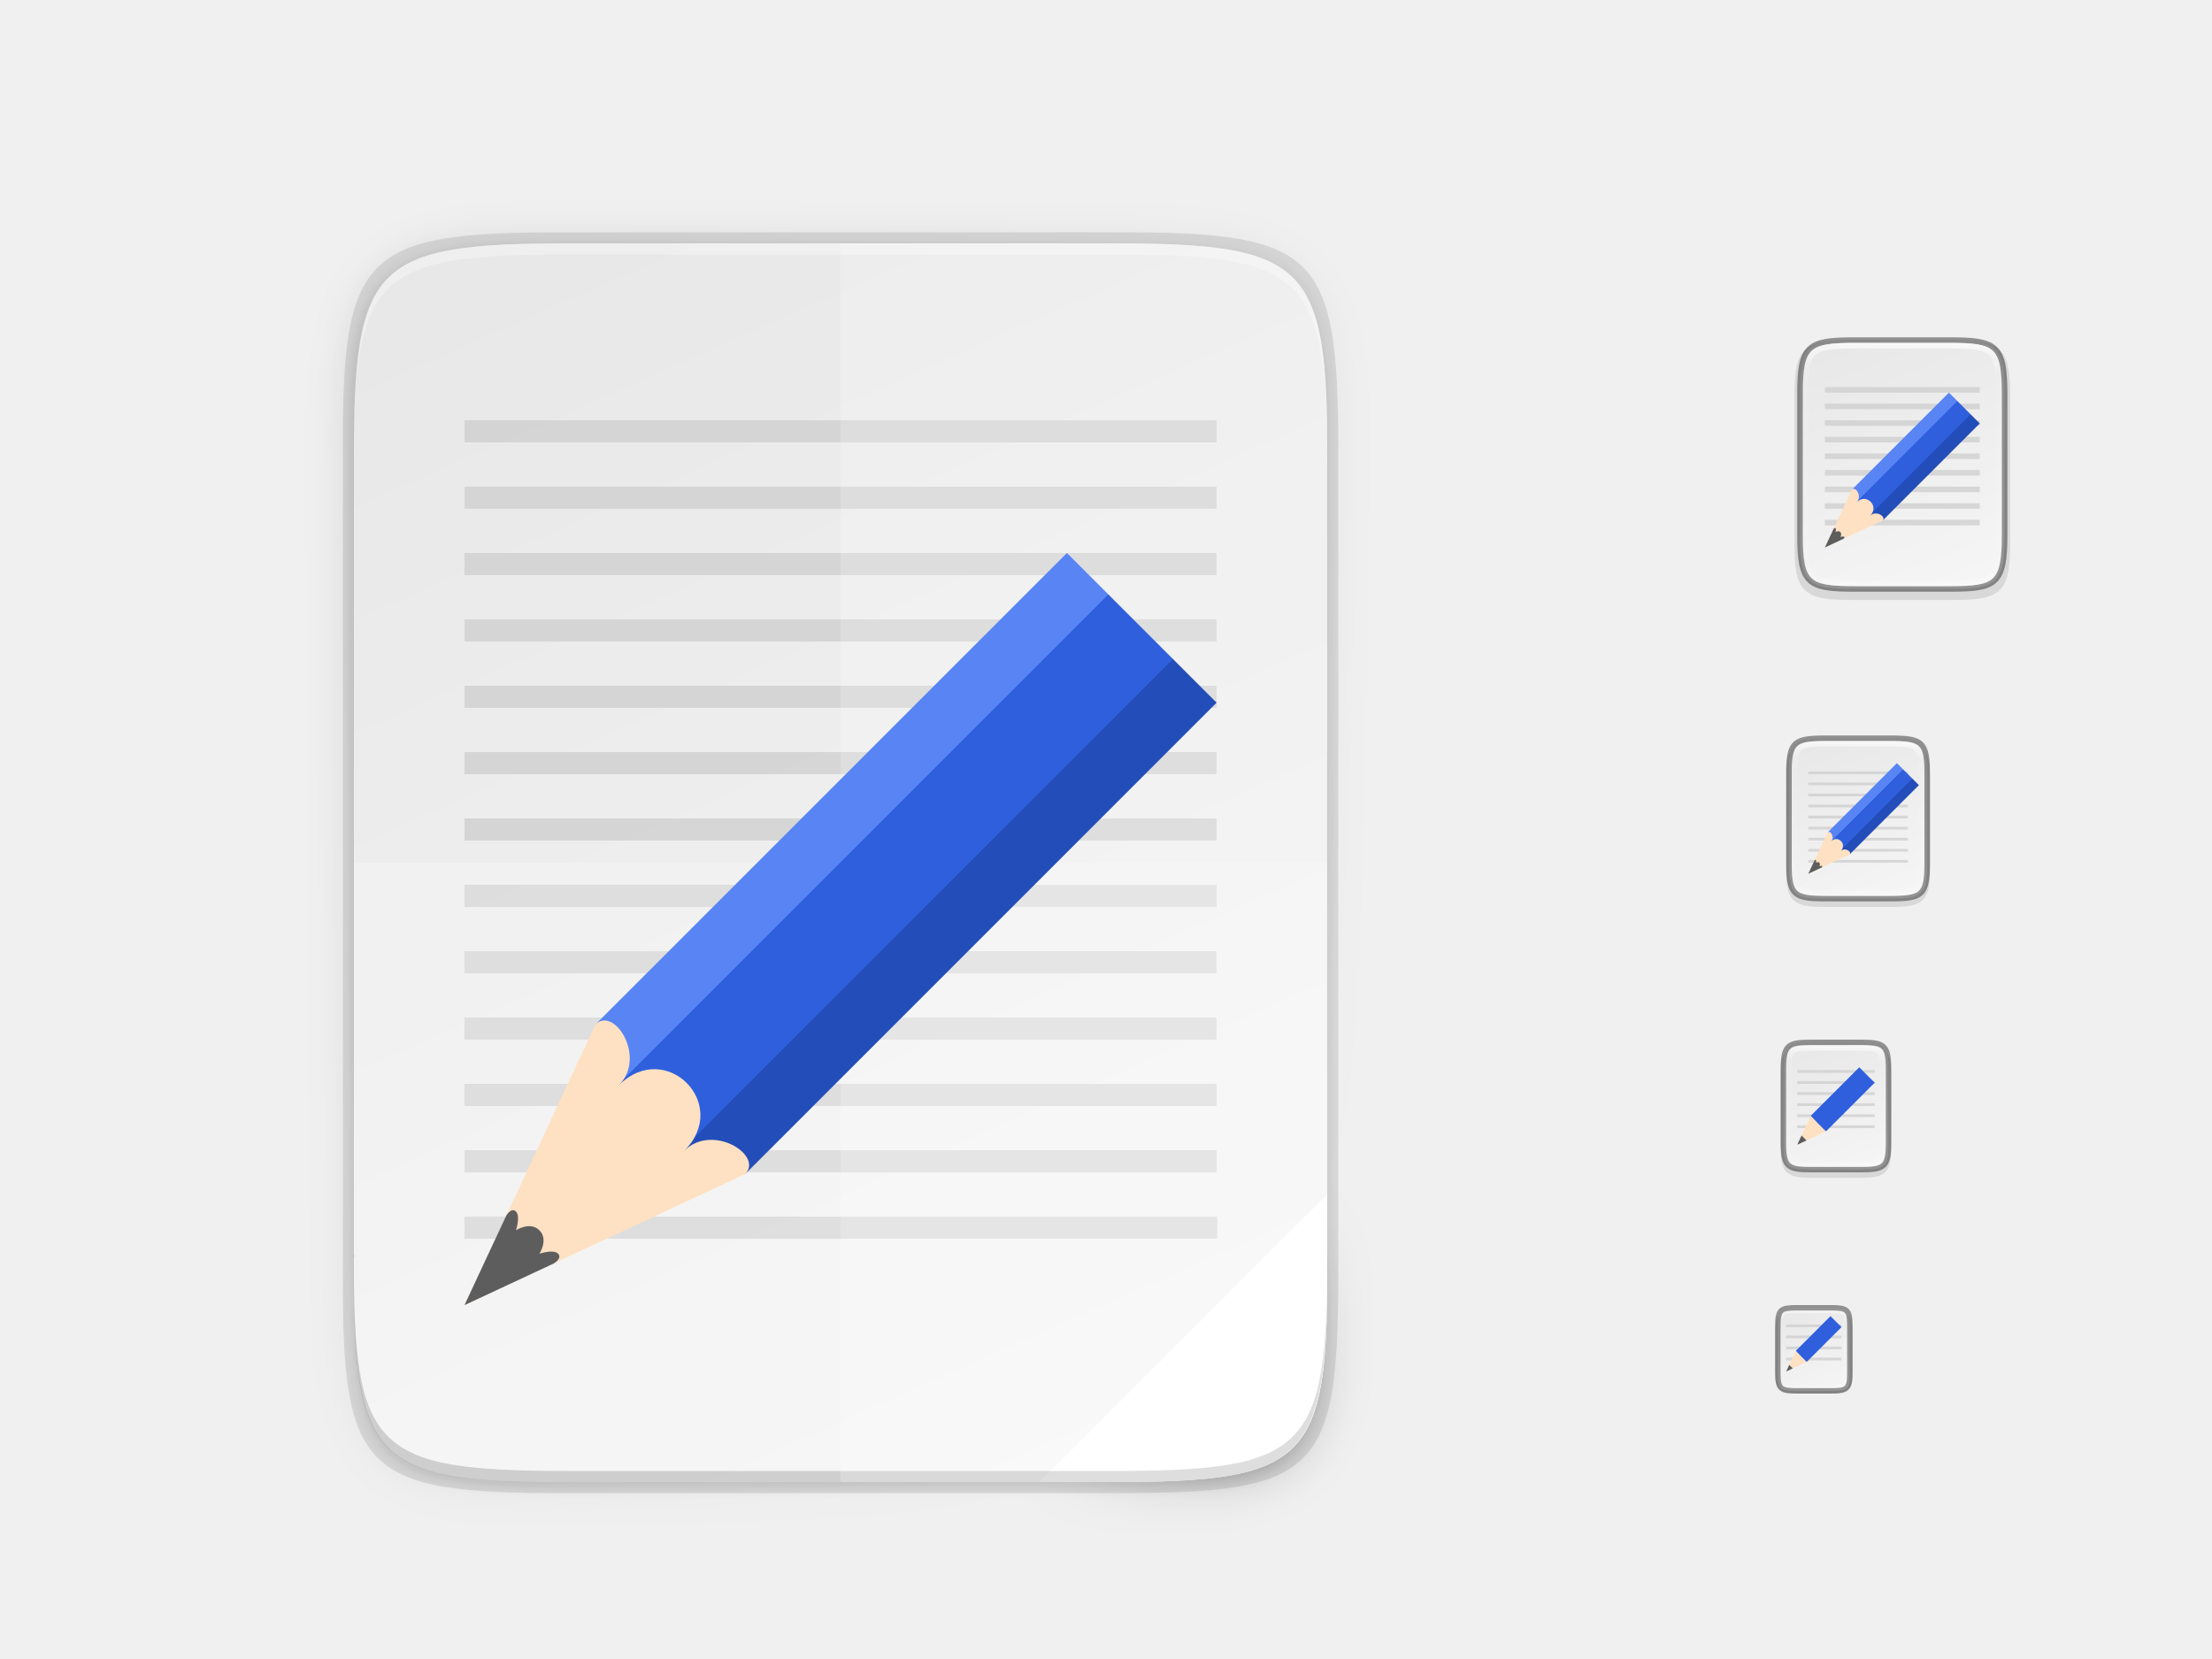
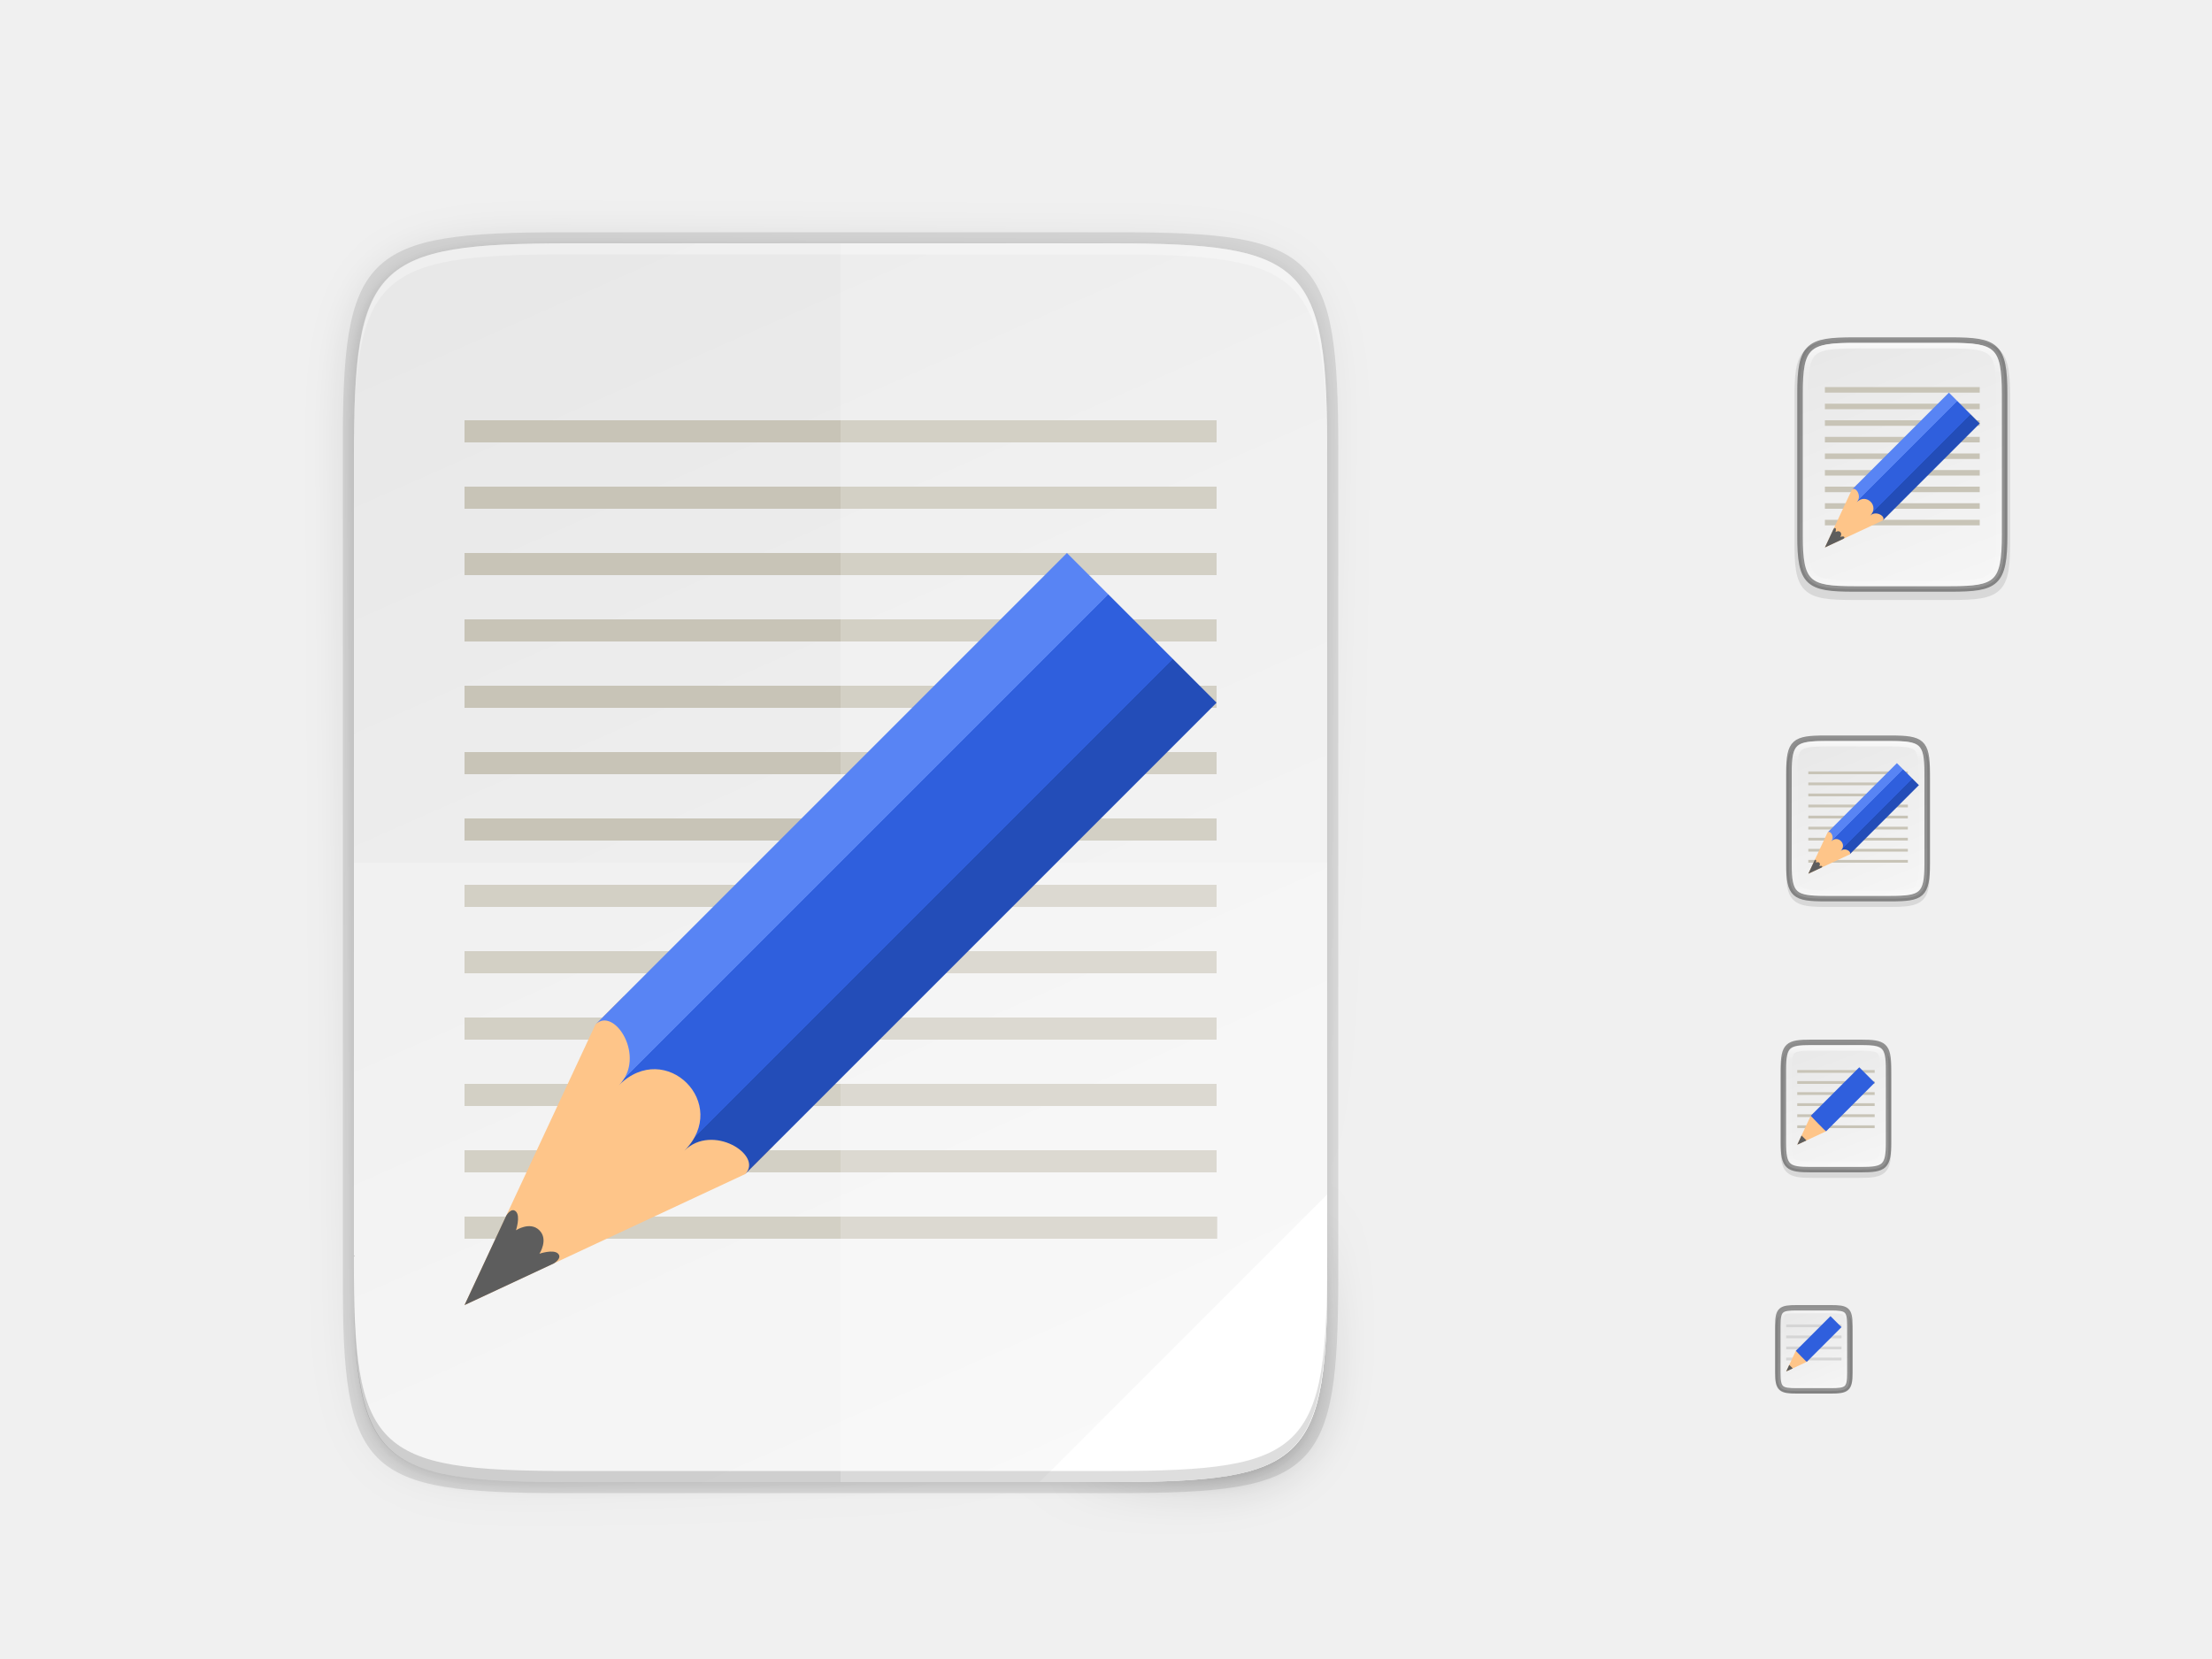
<svg xmlns="http://www.w3.org/2000/svg" xmlns:xlink="http://www.w3.org/1999/xlink" width="400" height="300" id="svg11300" version="1.0" style="display:inline;enable-background:new">
  <defs id="defs3">
    <clipPath clipPathUnits="userSpaceOnUse" id="clipPath9430">
      <path id="path9432" d="m 166.062,-196 h 179.875 C 491.235,-196 512,-175.287 512,-30.125 v 148.25 C 512,263.286 491.235,284 345.938,284 H 166.062 C 20.765,284 0,263.286 0,118.125 V -30.125 C 0,-175.287 20.765,-196 166.062,-196 Z" style="color:#000000;display:inline;overflow:visible;visibility:visible;fill:#ffffff;fill-opacity:1;fill-rule:nonzero;stroke:none;stroke-width:1;marker:none;enable-background:new" />
    </clipPath>
    <clipPath clipPathUnits="userSpaceOnUse" id="clipPath1082">
      <path id="path1084" d="M 361.938,-212 C 507.235,-212 528,-191.287 528,-46.125 V 70.125 C 528,215.286 507.235,236 361.938,236 H 214.062 C 68.765,236 48,215.286 48,70.125 V -46.125 C 48,-191.287 68.765,-212 214.062,-212 Z" style="display:inline;opacity:1;fill:#8c59d9;fill-opacity:1;stroke:none;stroke-width:2;stroke-linecap:round;stroke-linejoin:round;stroke-miterlimit:4;stroke-dasharray:none;stroke-dashoffset:0;stroke-opacity:1;enable-background:new" />
    </clipPath>
    <filter style="color-interpolation-filters:sRGB" id="filter4346" x="-0.013" width="1.026" y="-0.011" height="1.022">
      <feGaussianBlur stdDeviation="2.12" id="feGaussianBlur4348" />
    </filter>
    <linearGradient xlink:href="#linearGradient4360" id="linearGradient4358" x1="88" y1="88" x2="488" y2="488" gradientUnits="userSpaceOnUse" />
    <linearGradient id="linearGradient4360">
      <stop id="stop4362" offset="0" style="stop-color:#000000;stop-opacity:0.588" />
      <stop style="stop-color:#000000;stop-opacity:0" offset="0.88" id="stop4364" />
      <stop id="stop4366" offset="1" style="stop-color:#000000;stop-opacity:1" />
    </linearGradient>
    <filter style="color-interpolation-filters:sRGB" id="filter4380" x="-0.053" width="1.106" y="-0.044" height="1.088">
      <feGaussianBlur stdDeviation="8.48" id="feGaussianBlur4382" />
    </filter>
    <linearGradient gradientUnits="userSpaceOnUse" y2="169.657" x2="4.414" y1="386.295" x1="494.345" id="linearGradient4226" xlink:href="#linearGradient4245" gradientTransform="matrix(0,-0.453125,-0.453112,0,277.957,268)" />
    <linearGradient id="linearGradient927">
      <stop style="stop-color:#ffffff;stop-opacity:1;" offset="0" id="stop923" />
      <stop id="stop933" offset="0.125" style="stop-color:#ffffff;stop-opacity:0.098" />
      <stop id="stop931" offset="0.925" style="stop-color:#ffffff;stop-opacity:0.098" />
      <stop style="stop-color:#ffffff;stop-opacity:0.498" offset="1" id="stop925" />
    </linearGradient>
    <clipPath clipPathUnits="userSpaceOnUse" id="clipPath994">
      <path style="color:#000000;display:inline;overflow:visible;visibility:visible;fill:#cdcdcd;fill-opacity:1;fill-rule:nonzero;stroke:none;stroke-width:2;stroke-miterlimit:4;stroke-dasharray:none;stroke-opacity:1;marker:none;enable-background:accumulate" d="m 335.731,62 c -8.824,0 -9.774,0.906 -9.73,9.748 V 84 96.252 c -0.043,8.842 0.906,9.748 9.73,9.748 h 16.539 c 8.824,0 9.73,-0.906 9.73,-9.748 V 84 71.748 C 362.001,62.906 361.094,62 352.27,62 Z" id="path996" />
    </clipPath>
    <linearGradient xlink:href="#linearGradient927" id="linearGradient1004" x1="344" y1="62" x2="344" y2="106" gradientUnits="userSpaceOnUse" />
    <linearGradient xlink:href="#linearGradient4245" id="linearGradient916" gradientUnits="userSpaceOnUse" gradientTransform="matrix(0,-0.05921519,0.05978336,0,313.2699,214.6363)" x1="441.379" y1="240.303" x2="52.966" y2="386.308" />
    <linearGradient xlink:href="#linearGradient4245" id="linearGradient920" gradientUnits="userSpaceOnUse" gradientTransform="matrix(0,-0.0386186,0.03904659,0,315.4715,253.5455)" x1="441.379" y1="240.282" x2="52.965" y2="401.43" />
    <clipPath clipPathUnits="userSpaceOnUse" id="clipPath959">
      <path style="color:#000000;display:inline;overflow:visible;visibility:visible;opacity:1;fill:#46a926;fill-opacity:1;fill-rule:nonzero;stroke:none;stroke-width:2;stroke-miterlimit:4;stroke-dasharray:none;stroke-opacity:1;marker:none;enable-background:accumulate" d="m 330.193,134 c -5.615,0 -6.22,0.577 -6.192,6.204 v 7.796 7.796 c -0.028,5.627 0.577,6.204 6.192,6.204 h 11.615 c 5.615,0 6.192,-0.577 6.192,-6.204 v -7.796 -7.796 c 0,-5.627 -0.577,-6.204 -6.192,-6.204 z" id="path961" />
    </clipPath>
    <clipPath clipPathUnits="userSpaceOnUse" id="clipPath971">
      <path style="color:#000000;display:inline;overflow:visible;visibility:visible;opacity:1;fill:#46a926;fill-opacity:1;fill-rule:nonzero;stroke:none;stroke-width:2;stroke-miterlimit:4;stroke-dasharray:none;stroke-opacity:1;marker:none;enable-background:accumulate" d="m 327.865,189 c -4.412,0 -4.887,0.453 -4.865,4.874 V 200 206.126 C 322.978,210.547 323.453,211 327.865,211 h 8.27 C 340.547,211 341,210.547 341,206.126 V 200 193.874 C 341,189.453 340.547,189 336.135,189 Z" id="path973" />
    </clipPath>
    <linearGradient xlink:href="#linearGradient927" id="linearGradient981" x1="332" y1="189" x2="332" y2="211" gradientUnits="userSpaceOnUse" />
    <clipPath clipPathUnits="userSpaceOnUse" id="clipPath983">
      <path id="path985" d="m 325.096,237 c -2.808,0 -3.11,0.288 -3.096,3.102 V 244 v 3.898 c -0.014,2.813 0.288,3.102 3.096,3.102 h 5.808 C 333.712,251 334,250.712 334,247.898 V 244 240.102 C 334,237.288 333.712,237 330.904,237 Z" style="color:#000000;display:inline;overflow:visible;visibility:visible;opacity:1;fill:#46a926;fill-opacity:1;fill-rule:nonzero;stroke:none;stroke-width:2;stroke-miterlimit:4;stroke-dasharray:none;stroke-opacity:1;marker:none;enable-background:accumulate" />
    </clipPath>
    <linearGradient xlink:href="#linearGradient927" id="linearGradient993" x1="328" y1="237" x2="328" y2="251" gradientUnits="userSpaceOnUse" />
    <linearGradient id="linearGradient4336-3">
      <stop style="stop-color:#5884f4;stop-opacity:1" offset="0" id="stop4338-8" />
      <stop id="stop4344-3" offset="0.278" style="stop-color:#5884f4;stop-opacity:1" />
      <stop style="stop-color:#2f5fdd;stop-opacity:1" offset="0.278" id="stop4346-3" />
      <stop id="stop4350-1" offset="0.707" style="stop-color:#2f5fdd;stop-opacity:1" />
      <stop id="stop4348-6" offset="0.709" style="stop-color:#234db8;stop-opacity:1" />
      <stop style="stop-color:#234db8;stop-opacity:1" offset="1" id="stop4340-0" />
    </linearGradient>
    <linearGradient xlink:href="#linearGradient4245" id="linearGradient3194" x1="335.232" y1="61.5" x2="352.27" y2="106" gradientUnits="userSpaceOnUse" />
    <linearGradient xlink:href="#linearGradient927" id="linearGradient1004-8" x1="344" y1="62" x2="344" y2="106" gradientUnits="userSpaceOnUse" />
    <clipPath clipPathUnits="userSpaceOnUse" id="clipPath994-1">
      <path style="color:#000000;display:inline;overflow:visible;visibility:visible;fill:#cdcdcd;fill-opacity:1;fill-rule:nonzero;stroke:none;stroke-width:2;stroke-miterlimit:4;stroke-dasharray:none;stroke-opacity:1;marker:none;enable-background:accumulate" d="m 335.731,62 c -8.824,0 -9.774,0.906 -9.73,9.748 V 84 96.252 c -0.043,8.842 0.906,9.748 9.73,9.748 h 16.539 c 8.824,0 9.73,-0.906 9.73,-9.748 V 84 71.748 C 362.001,62.906 361.094,62 352.27,62 Z" id="path996-8" />
    </clipPath>
    <linearGradient xlink:href="#linearGradient4245" id="linearGradient3257" x1="330.075" y1="133.5" x2="341.926" y2="162.5" gradientUnits="userSpaceOnUse" />
    <linearGradient id="linearGradient4245">
      <stop id="stop4241" offset="0" style="stop-color:#e8e8e8;stop-opacity:1" />
      <stop id="stop4243" offset="1" style="stop-color:#f5f5f5;stop-opacity:1" />
    </linearGradient>
    <linearGradient xlink:href="#linearGradient4336-3" id="linearGradient1127" gradientUnits="userSpaceOnUse" x1="624" y1="369.239" x2="688" y2="369.239" />
    <linearGradient xlink:href="#linearGradient4336-3" id="linearGradient4398" gradientUnits="userSpaceOnUse" x1="624" y1="369.239" x2="688" y2="369.239" />
    <linearGradient xlink:href="#linearGradient4336-3" id="linearGradient4400" gradientUnits="userSpaceOnUse" x1="624" y1="369.239" x2="688" y2="369.239" />
  </defs>
  <g style="display:inline" id="layer1">
    <g style="display:none" id="layer7">
      <text y="-8.255" xml:space="preserve" x="19.007" style="font-style:normal;font-variant:normal;font-weight:normal;font-stretch:normal;line-height:0%;font-family:'DejaVu Sans';-inkscape-font-specification:'DejaVu Sans';display:inline;fill:#000000;fill-opacity:1;stroke:none;enable-background:new" id="context">
        <tspan style="font-style:normal;font-variant:normal;font-weight:normal;font-stretch:normal;font-size:18px;line-height:1.25;font-family:'DejaVu Sans';-inkscape-font-specification:'DejaVu Sans'" y="-8.255" x="19.007" id="tspan3933">apps</tspan>
      </text>
      <text y="-8.255" xml:space="preserve" x="146.488" style="font-style:normal;font-variant:normal;font-weight:bold;font-stretch:normal;line-height:0%;font-family:'DejaVu Sans';-inkscape-font-specification:'DejaVu Sans Bold';text-align:start;writing-mode:lr-tb;text-anchor:start;display:inline;fill:#000000;fill-opacity:1;stroke:none;enable-background:new" id="icon-name">
        <tspan style="font-style:normal;font-variant:normal;font-weight:bold;font-stretch:normal;font-size:18px;line-height:1.25;font-family:'DejaVu Sans';-inkscape-font-specification:'DejaVu Sans Bold'" y="-8.255" x="146.488" id="tspan3937">accessories-text-editor</tspan>
      </text>
      <rect style="display:inline;overflow:visible;visibility:visible;fill:#cdcdcd;fill-opacity:1;fill-rule:nonzero;stroke:none;stroke-width:2;marker:none;enable-background:accumulate" id="rect16x16" width="16" height="16" x="320" y="236" />
      <rect style="display:inline;overflow:visible;visibility:visible;fill:#cdcdcd;fill-opacity:1;fill-rule:nonzero;stroke:none;stroke-width:2;marker:none;enable-background:accumulate" id="rect24x24" width="24" height="24" x="320" y="188" />
      <rect style="display:inline;overflow:visible;visibility:visible;fill:#cdcdcd;fill-opacity:1;fill-rule:nonzero;stroke:none;stroke-width:2;marker:none;enable-background:accumulate" id="rect32x32" width="32" height="32" x="320" y="132" />
      <rect y="60" x="320" height="48" width="48" id="rect48x48" style="display:inline;overflow:visible;visibility:visible;fill:#cdcdcd;fill-opacity:1;fill-rule:nonzero;stroke:none;stroke-width:2;marker:none;enable-background:accumulate" />
      <rect style="display:inline;overflow:visible;visibility:visible;fill:#cdcdcd;fill-opacity:1;fill-rule:nonzero;stroke:none;stroke-width:2;marker:none;enable-background:accumulate" id="rect3951" width="256" height="256" x="24" y="28" />
    </g>
    <g id="layer8" style="display:inline">
      <path style="color:#000000;font-style:normal;font-variant:normal;font-weight:normal;font-stretch:normal;font-size:medium;line-height:normal;font-family:sans-serif;font-variant-ligatures:normal;font-variant-position:normal;font-variant-caps:normal;font-variant-numeric:normal;font-variant-alternates:normal;font-feature-settings:normal;text-indent:0;text-align:start;text-decoration:none;text-decoration-line:none;text-decoration-style:solid;text-decoration-color:#000000;letter-spacing:normal;word-spacing:normal;text-transform:none;writing-mode:lr-tb;direction:ltr;text-orientation:mixed;dominant-baseline:auto;baseline-shift:baseline;text-anchor:start;white-space:normal;shape-padding:0;clip-rule:nonzero;display:inline;overflow:visible;visibility:visible;opacity:0.1;isolation:auto;mix-blend-mode:normal;color-interpolation:sRGB;color-interpolation-filters:linearRGB;solid-color:#000000;solid-opacity:1;vector-effect:none;fill:#000000;fill-opacity:1;fill-rule:nonzero;stroke:none;stroke-width:2;stroke-linecap:butt;stroke-linejoin:miter;stroke-miterlimit:4;stroke-dasharray:none;stroke-dashoffset:0;stroke-opacity:1;marker:none;color-rendering:auto;image-rendering:auto;shape-rendering:auto;text-rendering:auto;enable-background:accumulate" d="m 327.865,189 c -1.12,0 -2.015,0.024 -2.791,0.154 -0.776,0.13 -1.48,0.388 -2.01,0.916 -0.53,0.528 -0.791,1.237 -0.92,2.014 -0.129,0.777 -0.15,1.672 -0.145,2.795 V 201 v 6.125 c -0.005,1.121 0.016,2.015 0.145,2.791 0.129,0.777 0.39,1.485 0.92,2.014 0.53,0.528 1.234,0.786 2.01,0.916 0.776,0.13 1.671,0.154 2.791,0.154 h 8.27 c 1.12,0 2.013,-0.024 2.787,-0.154 0.774,-0.13 1.48,-0.389 2.008,-0.918 0.528,-0.529 0.786,-1.234 0.916,-2.01 C 341.976,209.143 342,208.247 342,207.125 V 201 194.875 c 0,-1.122 -0.024,-2.018 -0.154,-2.793 -0.13,-0.775 -0.388,-1.481 -0.916,-2.01 -0.528,-0.529 -1.233,-0.788 -2.008,-0.918 C 338.147,189.024 337.255,189 336.135,189 Z" id="path995" />
      <path style="color:#000000;font-style:normal;font-variant:normal;font-weight:normal;font-stretch:normal;font-size:medium;line-height:normal;font-family:sans-serif;font-variant-ligatures:normal;font-variant-position:normal;font-variant-caps:normal;font-variant-numeric:normal;font-variant-alternates:normal;font-feature-settings:normal;text-indent:0;text-align:start;text-decoration:none;text-decoration-line:none;text-decoration-style:solid;text-decoration-color:#000000;letter-spacing:normal;word-spacing:normal;text-transform:none;writing-mode:lr-tb;direction:ltr;text-orientation:mixed;dominant-baseline:auto;baseline-shift:baseline;text-anchor:start;white-space:normal;shape-padding:0;clip-rule:nonzero;display:inline;overflow:visible;visibility:visible;opacity:0.1;isolation:auto;mix-blend-mode:normal;color-interpolation:sRGB;color-interpolation-filters:linearRGB;solid-color:#000000;solid-opacity:1;vector-effect:none;fill:#000000;fill-opacity:1;fill-rule:nonzero;stroke:none;stroke-width:2;stroke-linecap:butt;stroke-linejoin:miter;stroke-miterlimit:4;stroke-dasharray:none;stroke-dashoffset:0;stroke-opacity:1;marker:none;color-rendering:auto;image-rendering:auto;shape-rendering:auto;text-rendering:auto;enable-background:accumulate" d="m 325.096,237 c -0.719,0 -1.302,0.014 -1.836,0.104 -0.534,0.09 -1.068,0.276 -1.477,0.684 -0.408,0.407 -0.597,0.943 -0.686,1.479 -0.089,0.535 -0.101,1.12 -0.098,1.842 V 244 v 3.898 c -0.003,0.718 0.009,1.302 0.098,1.836 0.089,0.535 0.277,1.071 0.686,1.479 0.408,0.407 0.942,0.594 1.477,0.684 0.534,0.09 1.117,0.104 1.836,0.104 h 5.809 c 0.719,0 1.301,-0.014 1.834,-0.104 0.533,-0.09 1.068,-0.278 1.475,-0.686 0.407,-0.408 0.594,-0.943 0.684,-1.477 C 334.986,249.201 335,248.619 335,247.898 V 244 241.102 c 0,-0.72 -0.014,-1.302 -0.104,-1.836 -0.089,-0.534 -0.277,-1.069 -0.684,-1.477 -0.407,-0.408 -0.941,-0.596 -1.475,-0.686 C 332.205,237.014 331.623,237 330.904,237 Z" id="path997" />
      <path style="color:#000000;font-style:normal;font-variant:normal;font-weight:normal;font-stretch:normal;font-size:medium;line-height:normal;font-family:sans-serif;font-variant-ligatures:normal;font-variant-position:normal;font-variant-caps:normal;font-variant-numeric:normal;font-variant-alternates:normal;font-feature-settings:normal;text-indent:0;text-align:start;text-decoration:none;text-decoration-line:none;text-decoration-style:solid;text-decoration-color:#000000;letter-spacing:normal;word-spacing:normal;text-transform:none;writing-mode:lr-tb;direction:ltr;text-orientation:mixed;dominant-baseline:auto;baseline-shift:baseline;text-anchor:start;white-space:normal;shape-padding:0;clip-rule:nonzero;display:inline;overflow:visible;visibility:visible;opacity:0.1;isolation:auto;mix-blend-mode:normal;color-interpolation:sRGB;color-interpolation-filters:linearRGB;solid-color:#000000;solid-opacity:1;vector-effect:none;fill:#000000;fill-opacity:1;fill-rule:nonzero;stroke:none;stroke-width:2;stroke-linecap:butt;stroke-linejoin:miter;stroke-miterlimit:4;stroke-dasharray:none;stroke-dashoffset:0;stroke-opacity:1;marker:none;color-rendering:auto;image-rendering:auto;shape-rendering:auto;text-rendering:auto;enable-background:accumulate" d="m 330.193,134 c -1.421,0 -2.549,0.031 -3.506,0.191 -0.957,0.161 -1.791,0.473 -2.412,1.092 -0.621,0.619 -0.936,1.456 -1.096,2.414 -0.159,0.958 -0.187,2.087 -0.18,3.512 V 149 v 7.797 c -0.007,1.421 0.021,2.55 0.18,3.506 0.159,0.958 0.475,1.795 1.096,2.414 0.621,0.619 1.455,0.931 2.412,1.092 0.957,0.161 2.085,0.191 3.506,0.191 h 11.615 c 1.421,0 2.547,-0.031 3.502,-0.191 0.955,-0.161 1.788,-0.474 2.406,-1.094 0.618,-0.62 0.931,-1.454 1.092,-2.41 C 348.969,159.348 349,158.221 349,156.797 V 149 141.203 c 0,-1.424 -0.031,-2.551 -0.191,-3.508 -0.16,-0.957 -0.473,-1.791 -1.092,-2.41 -0.618,-0.62 -1.451,-0.933 -2.406,-1.094 C 344.355,134.031 343.23,134 341.809,134 Z" id="path999" />
      <path style="color:#000000;font-style:normal;font-variant:normal;font-weight:normal;font-stretch:normal;font-size:medium;line-height:normal;font-family:sans-serif;font-variant-ligatures:normal;font-variant-position:normal;font-variant-caps:normal;font-variant-numeric:normal;font-variant-alternates:normal;font-feature-settings:normal;text-indent:0;text-align:start;text-decoration:none;text-decoration-line:none;text-decoration-style:solid;text-decoration-color:#000000;letter-spacing:normal;word-spacing:normal;text-transform:none;writing-mode:lr-tb;direction:ltr;text-orientation:mixed;dominant-baseline:auto;baseline-shift:baseline;text-anchor:start;white-space:normal;shape-padding:0;clip-rule:nonzero;display:inline;overflow:visible;visibility:visible;opacity:0.1;isolation:auto;mix-blend-mode:normal;color-interpolation:sRGB;color-interpolation-filters:linearRGB;solid-color:#000000;solid-opacity:1;vector-effect:none;fill:#000000;fill-opacity:1;fill-rule:nonzero;stroke:none;stroke-width:2;stroke-linecap:butt;stroke-linejoin:miter;stroke-miterlimit:4;stroke-dasharray:none;stroke-dashoffset:0;stroke-opacity:1;marker:none;color-rendering:auto;image-rendering:auto;shape-rendering:auto;text-rendering:auto;enable-background:accumulate" d="m 335.231,61.5 c -2.223,0 -3.974,0.051 -5.414,0.293 -1.44,0.242 -2.619,0.695 -3.482,1.557 -0.863,0.861 -1.319,2.039 -1.559,3.48 -0.24,1.441 -0.286,3.195 -0.275,5.424 V 85 97.752 c -0.011,2.225 0.036,3.979 0.275,5.418 0.24,1.441 0.695,2.619 1.559,3.48 0.863,0.861 2.042,1.315 3.482,1.557 1.44,0.242 3.191,0.293 5.414,0.293 h 17.539 c 2.223,0 3.973,-0.051 5.41,-0.293 1.437,-0.242 2.612,-0.697 3.473,-1.559 0.86,-0.862 1.313,-2.039 1.555,-3.479 0.241,-1.44 0.293,-3.19 0.293,-5.418 V 85 72.248 c 0,-2.228 -0.051,-3.978 -0.293,-5.418 -0.241,-1.44 -0.694,-2.617 -1.555,-3.479 -0.86,-0.862 -2.035,-1.317 -3.473,-1.559 -1.437,-0.242 -3.187,-0.293 -5.41,-0.293 z" id="path1020" />
      <path style="color:#000000;display:inline;overflow:visible;visibility:visible;opacity:0.1;fill:#000000;fill-opacity:1;fill-rule:nonzero;stroke:none;stroke-width:2;marker:none;filter:url(#filter4346);enable-background:accumulate" d="M 189.843,74 C 119.25,74 111.654,81.251 112,151.987 V 298 444.013 C 111.654,514.749 119.25,522 189.843,522 H 386.157 C 456.75,522 462.163,514.726 464,444.013 V 298 151.987 C 464,81.25 456.75,74 386.157,74 Z" id="rect4158-9" transform="matrix(0.5,0,0,0.5,8,8)" />
      <path id="path4350" d="M 189.843,74 C 119.25,74 111.654,81.251 112,151.987 V 298 444.013 C 111.654,514.749 119.25,522 189.843,522 H 386.157 C 456.75,522 464,514.75 464,444.013 V 298 151.987 C 464,81.25 456.75,74 386.157,74 Z" style="color:#000000;display:inline;overflow:visible;visibility:visible;opacity:0.3;fill:url(#linearGradient4358);fill-opacity:1;fill-rule:nonzero;stroke:none;stroke-width:2;marker:none;filter:url(#filter4380);enable-background:accumulate" transform="matrix(0.5,0,0,0.5,8,8)" />
      <path style="color:#000000;display:inline;overflow:visible;visibility:visible;opacity:0.1;fill:#000000;fill-opacity:1;fill-rule:nonzero;stroke:none;stroke-width:1.02;marker:none;enable-background:accumulate" d="M 101.812,42 C 65.713,42 61.829,45.69 62.006,81.69 V 156 230.31 C 61.829,266.31 65.713,270 101.812,270 h 100.387 c 36.099,0 39.806,-3.69 39.806,-39.69 V 156 81.69 C 242.005,45.69 238.298,42 202.199,42 Z" id="rect4158-7" />
      <path style="color:#000000;display:inline;overflow:visible;visibility:visible;fill:url(#linearGradient3194);fill-opacity:1;fill-rule:nonzero;stroke:none;stroke-width:1;marker:none;enable-background:accumulate" d="m 335.232,61.5 c -8.232,0 -9.774,0.906 -9.73,9.748 V 84 96.752 c -0.043,8.842 1.499,9.748 9.73,9.748 h 17.539 c 8.229,0 9.73,-0.906 9.73,-9.748 V 84 71.248 c 0,-8.842 -1.501,-9.748 -9.73,-9.748 z" id="path964" />
      <path style="color:#000000;display:inline;overflow:visible;visibility:visible;fill:url(#linearGradient4226);fill-opacity:1;fill-rule:nonzero;stroke:none;stroke-width:1;marker:none;enable-background:accumulate" d="m 201.073,44 c 35.297,0 39.095,3.625 38.922,38.994 V 156 229.006 C 240.168,264.375 236.37,268 201.073,268 H 102.916 C 67.62,268 63.995,264.375 63.995,229.006 V 156 82.994 C 63.995,47.625 67.62,44 102.916,44 Z" id="rect4158" />
      <path style="color:#000000;display:inline;overflow:visible;visibility:visible;fill:#ffffff;fill-opacity:1;fill-rule:nonzero;stroke:none;stroke-width:1;marker:none;enable-background:accumulate;opacity:1" d="M 239.994 216.006 L 188 268 L 201.072 268 C 236.369 268 240.167 264.374 239.994 229.006 L 239.994 216.006 z " id="rect4158-6" />
      <path style="color:#000000;display:inline;overflow:visible;visibility:visible;opacity:0.3;fill:#ffffff;fill-opacity:1;fill-rule:nonzero;stroke:none;stroke-width:1;marker:none;enable-background:accumulate" d="M 102.922,44 C 67.625,44 63.827,47.626 64,82.994 v 2 C 63.827,49.626 67.625,46 102.922,46 h 98.156 C 236.375,46 240,49.626 240,84.994 v -2 C 240,47.626 236.375,44 201.078,44 Z" id="path931" />
      <path id="path914" d="m 327.636,188.5 c -4.657,0 -5.158,0.474 -5.135,5.096 v 6.404 6.404 c -0.023,4.622 0.478,5.096 5.135,5.096 h 8.729 c 4.657,0 5.135,-0.474 5.135,-5.096 v -6.404 -6.404 c 0,-4.622 -0.478,-5.096 -5.135,-5.096 z" style="color:#000000;display:inline;overflow:visible;visibility:visible;fill:url(#linearGradient916);fill-opacity:1;fill-rule:nonzero;stroke:none;stroke-width:1;marker:none;enable-background:accumulate" />
      <path style="color:#000000;display:inline;overflow:visible;visibility:visible;fill:url(#linearGradient920);fill-opacity:1;fill-rule:nonzero;stroke:none;stroke-width:1;marker:none;enable-background:accumulate" d="m 324.854,236.5 c -3.042,0 -3.369,0.309 -3.354,3.323 v 4.177 4.177 c -0.015,3.014 0.312,3.323 3.354,3.323 h 6.291 c 3.042,0 3.354,-0.309 3.354,-3.323 v -4.177 -4.177 c 0,-3.014 -0.312,-3.323 -3.354,-3.323 z" id="path918" />
      <path style="color:#000000;display:inline;overflow:visible;visibility:visible;opacity:0.2;fill:#000000;fill-opacity:1;fill-rule:nonzero;stroke:none;stroke-width:1;marker:none;enable-background:accumulate" d="m 102.927,268 c -35.297,0 -39.095,-3.626 -38.922,-38.994 v -2 C 63.832,262.374 67.631,266 102.927,266 h 98.156 c 35.297,0 38.922,-3.626 38.922,-38.994 v 2 C 240.005,264.374 236.38,268 201.084,268 Z" id="path931-8" />
      <path style="color:#000000;display:inline;overflow:visible;visibility:visible;opacity:0.4;fill:none;fill-opacity:1;fill-rule:nonzero;stroke:#000000;stroke-width:1;stroke-miterlimit:4;stroke-dasharray:none;stroke-opacity:1;marker:none;enable-background:accumulate" d="m 335.232,61.5 c -8.232,0 -9.774,0.906 -9.73,9.748 V 84 96.752 c -0.043,8.842 1.499,9.748 9.73,9.748 h 17.539 c 8.229,0 9.73,-0.906 9.73,-9.748 V 84 71.248 c 0,-8.842 -1.501,-9.748 -9.73,-9.748 z" id="path958" />
      <path style="color:#000000;display:inline;overflow:visible;visibility:visible;fill:url(#linearGradient3257);fill-opacity:1;fill-rule:nonzero;stroke:none;stroke-width:1;marker:none;enable-background:accumulate" d="m 330.075,133.5 c -5.562,0 -6.604,0.584 -6.574,6.282 v 8.218 8.218 c -0.029,5.698 1.013,6.282 6.574,6.282 h 11.85 c 5.56,0 6.574,-0.584 6.574,-6.282 v -8.218 -8.218 c 0,-5.698 -1.014,-6.282 -6.574,-6.282 z" id="path964-7" />
      <path style="color:#000000;display:inline;overflow:visible;visibility:visible;opacity:0.4;fill:none;fill-opacity:1;fill-rule:nonzero;stroke:#000000;stroke-width:1;stroke-miterlimit:4;stroke-dasharray:none;stroke-opacity:1;marker:none;enable-background:accumulate" d="m 330.075,133.5 c -5.562,0 -6.604,0.584 -6.574,6.282 v 8.218 8.218 c -0.029,5.698 1.013,6.282 6.574,6.282 h 11.85 c 5.56,0 6.574,-0.584 6.574,-6.282 v -8.218 -8.218 c 0,-5.698 -1.014,-6.282 -6.574,-6.282 z" id="path958-1" />
      <path transform="matrix(0.6666418,0,0,0.6363636,106.6752,94.54545)" id="path990-8" d="m 335.731,62 c -8.824,0 -9.774,0.906 -9.73,9.748 V 84 96.252 c -0.043,8.842 0.906,9.748 9.73,9.748 h 16.539 c 8.824,0 9.73,-0.906 9.73,-9.748 V 84 71.748 C 362.001,62.906 361.094,62 352.27,62 Z" style="color:#000000;display:inline;overflow:visible;visibility:visible;opacity:0.7;fill:none;fill-opacity:1;fill-rule:nonzero;stroke:url(#linearGradient1004-8);stroke-width:3.071;stroke-miterlimit:4;stroke-dasharray:none;stroke-opacity:1;marker:none;enable-background:accumulate" clip-path="url(#clipPath994-1)" />
      <path id="path990" d="m 335.731,62 c -8.824,0 -9.774,0.906 -9.73,9.748 V 84 96.252 c -0.043,8.842 0.906,9.748 9.73,9.748 h 16.539 c 8.824,0 9.73,-0.906 9.73,-9.748 V 84 71.748 C 362.001,62.906 361.094,62 352.27,62 Z" style="color:#000000;display:inline;overflow:visible;visibility:visible;opacity:0.7;fill:none;fill-opacity:1;fill-rule:nonzero;stroke:url(#linearGradient1004);stroke-width:2;stroke-miterlimit:4;stroke-dasharray:none;stroke-opacity:1;marker:none;enable-background:accumulate" clip-path="url(#clipPath994)" />
      <path id="path935" d="m 327.865,189 c -4.412,0 -4.887,0.453 -4.865,4.874 V 200 206.126 C 322.978,210.547 323.453,211 327.865,211 h 8.27 C 340.547,211 341,210.547 341,206.126 V 200 193.874 C 341,189.453 340.547,189 336.135,189 Z" style="color:#000000;display:inline;overflow:visible;visibility:visible;opacity:0.7;fill:none;fill-opacity:1;fill-rule:nonzero;stroke:url(#linearGradient981);stroke-width:2;stroke-miterlimit:4;stroke-dasharray:none;stroke-opacity:1;marker:none;enable-background:accumulate" clip-path="url(#clipPath971)" />
      <path style="color:#000000;display:inline;overflow:visible;visibility:visible;opacity:0.7;fill:none;fill-opacity:1;fill-rule:nonzero;stroke:url(#linearGradient993);stroke-width:1.856;stroke-miterlimit:4;stroke-dasharray:none;stroke-opacity:1;marker:none;enable-background:accumulate" d="m 325.096,237 c -2.808,0 -3.11,0.288 -3.096,3.102 V 244 v 3.898 c -0.014,2.813 0.288,3.102 3.096,3.102 h 5.808 C 333.712,251 334,250.712 334,247.898 V 244 240.102 C 334,237.288 333.712,237 330.904,237 Z" id="path937" clip-path="url(#clipPath983)" transform="matrix(1.083333,0,0,1.071429,-27.33329,-17.42857)" />
-       <path style="display:inline;opacity:0.75;fill:#cdcdcd;fill-opacity:1;stroke:none;stroke-width:2;stroke-linecap:square;stroke-linejoin:round;stroke-miterlimit:4;stroke-dasharray:none;stroke-dashoffset:0;stroke-opacity:1;enable-background:new" d="m 330,70 v 1 h 28 v -1 z m 0,3 v 1 h 28 v -1 z m 0,3 v 1 h 28 v -1 z m 0,3 v 1 h 28 v -1 z m 0,3 v 1 h 28 v -1 z m 0,3 v 1 h 28 v -1 z m 0,3 v 1 h 28 v -1 z m 0,3 v 1 h 28 v -1 z m 0,3 v 1 h 28 v -1 z" id="rect1105" />
-       <path style="display:inline;opacity:0.75;fill:#cdcdcd;fill-opacity:1;stroke:none;stroke-width:2;stroke-linecap:square;stroke-linejoin:round;stroke-miterlimit:4;stroke-dasharray:none;stroke-dashoffset:0;stroke-opacity:1;enable-background:new" d="m 325,193.5 v 0.5 h 14 v -0.5 z m 0,2 v 0.5 h 14 v -0.5 z m 0,2 v 0.5 h 14 v -0.5 z m 0,2 v 0.5 h 14 v -0.5 z m 0,2 v 0.5 h 14 v -0.5 z m 0,2 v 0.5 h 14 v -0.5 z" id="path1052" />
-       <path style="display:inline;opacity:0.75;fill:#cdcdcd;fill-opacity:1;stroke:none;stroke-width:2;stroke-linecap:square;stroke-linejoin:round;stroke-miterlimit:4;stroke-dasharray:none;stroke-dashoffset:0;stroke-opacity:1;enable-background:new" d="m 327,139.5 v 0.5 h 18 v -0.5 z m 0,2 v 0.5 h 18 v -0.5 z m 0,2 v 0.5 h 18 v -0.5 z m 0,2 v 0.5 h 18 v -0.5 z m 0,2 v 0.5 h 18 v -0.5 z m 0,2 v 0.5 h 18 v -0.5 z m 0,2 v 0.5 h 18 v -0.5 z m 0,2 v 0.5 h 18 v -0.5 z m 0,2 v 0.5 h 18 v -0.5 z" id="path1062" />
+       <path style="display:inline;opacity:1;fill:#c8c4b7;fill-opacity:0.996;stroke:none;stroke-width:2;stroke-linecap:square;stroke-linejoin:round;stroke-miterlimit:4;stroke-dasharray:none;stroke-dashoffset:0;stroke-opacity:1;enable-background:new" d="m 330,70 v 1 h 28 v -1 z m 0,3 v 1 h 28 v -1 z m 0,3 v 1 h 28 v -1 z m 0,3 v 1 h 28 v -1 z m 0,3 v 1 h 28 v -1 z m 0,3 v 1 h 28 v -1 z m 0,3 v 1 h 28 v -1 z m 0,3 v 1 h 28 v -1 z m 0,3 v 1 h 28 v -1 z" id="rect1105" />
+       <path style="display:inline;opacity:1;fill:#c8c4b7;fill-opacity:0.996;stroke:none;stroke-width:2;stroke-linecap:square;stroke-linejoin:round;stroke-miterlimit:4;stroke-dasharray:none;stroke-dashoffset:0;stroke-opacity:1;enable-background:new" d="m 325,193.5 v 0.5 h 14 v -0.5 z m 0,2 v 0.5 h 14 v -0.5 z m 0,2 v 0.5 h 14 v -0.5 z m 0,2 v 0.5 h 14 v -0.5 z m 0,2 v 0.5 h 14 v -0.5 z m 0,2 v 0.5 h 14 v -0.5 z" id="path1052" />
+       <path style="display:inline;opacity:1;fill:#c8c4b7;fill-opacity:0.996;stroke:none;stroke-width:2;stroke-linecap:square;stroke-linejoin:round;stroke-miterlimit:4;stroke-dasharray:none;stroke-dashoffset:0;stroke-opacity:1;enable-background:new" d="m 327,139.5 v 0.5 h 18 v -0.5 z m 0,2 v 0.5 h 18 v -0.5 z m 0,2 v 0.5 h 18 v -0.5 z m 0,2 v 0.5 h 18 v -0.5 z m 0,2 v 0.5 h 18 v -0.5 z m 0,2 v 0.5 h 18 v -0.5 z m 0,2 v 0.5 h 18 v -0.5 z m 0,2 v 0.5 h 18 v -0.5 z m 0,2 v 0.5 h 18 v -0.5 z" id="path1062" />
      <path style="display:inline;opacity:0.75;fill:#cdcdcd;fill-opacity:1;stroke:none;stroke-width:2;stroke-linecap:square;stroke-linejoin:round;stroke-miterlimit:4;stroke-dasharray:none;stroke-dashoffset:0;stroke-opacity:1;enable-background:new" d="m 323,239.5 v 0.5 h 10 v -0.5 z m 0,2 v 0.5 h 10 v -0.5 z m 0,2 v 0.5 h 10 v -0.5 z m 0,2 v 0.5 h 10 v -0.5 z" id="path1078" />
-       <path style="color:#000000;display:inline;overflow:visible;visibility:visible;opacity:0.75;fill:#cdcdcd;fill-opacity:1;fill-rule:nonzero;stroke:none;stroke-width:1.5;stroke-linecap:butt;stroke-linejoin:miter;stroke-miterlimit:4;stroke-dasharray:none;stroke-dashoffset:0;stroke-opacity:1;marker:none;enable-background:accumulate" d="m 84,76 v 4 h 136 v -4 z m 0,12 v 4 h 136 v -4 z m 0,12 v 4 h 136 v -4 z m 0,12 v 4 h 136 v -4 z m 0,12 v 4 h 136 v -4 z m 0,12 v 4 h 136 v -4 z m 0,12 v 4 h 136 v -4 z m 0,12 v 4 h 136 v -4 z m 0,12 v 4 h 136 v -4 z m 0,12 v 4 h 136 v -4 z m 0,12 v 4 h 136 v -4 z m 0,12 v 4 h 136 v -4 z m 0,12 v 4 h 136.111 v -4 z" id="path4271" />
+       <path style="color:#000000;display:inline;overflow:visible;visibility:visible;opacity:1;fill:#c8c4b7;fill-opacity:0.996;fill-rule:nonzero;stroke:none;stroke-width:1.5;stroke-linecap:butt;stroke-linejoin:miter;stroke-miterlimit:4;stroke-dasharray:none;stroke-dashoffset:0;stroke-opacity:1;marker:none;enable-background:accumulate" d="m 84,76 v 4 h 136 v -4 z m 0,12 v 4 h 136 v -4 z m 0,12 v 4 h 136 v -4 z m 0,12 v 4 h 136 v -4 z m 0,12 v 4 h 136 v -4 z m 0,12 v 4 h 136 v -4 z m 0,12 v 4 h 136 v -4 z m 0,12 v 4 h 136 v -4 z m 0,12 v 4 h 136 v -4 z m 0,12 v 4 h 136 v -4 z m 0,12 v 4 h 136 v -4 z m 0,12 v 4 h 136 v -4 z m 0,12 v 4 h 136.111 v -4 z" id="path4271" />
      <path style="color:#000000;display:inline;overflow:visible;visibility:visible;opacity:0.2;fill:#ffffff;fill-opacity:1;fill-rule:nonzero;stroke:none;stroke-width:1;marker:none;enable-background:accumulate" d="m 152,44 v 224 h 49.072 c 35.297,0 39.095,-3.626 38.922,-38.994 V 156 82.994 C 240.167,47.626 236.369,44 201.072,44 Z" id="rect4158-3" />
      <path style="color:#000000;display:inline;overflow:visible;visibility:visible;fill:#ffffff;fill-opacity:1;fill-rule:nonzero;stroke:none;stroke-width:1;marker:none;enable-background:accumulate;opacity:0.2" d="M 63.994 156 L 63.994 229.006 C 63.994 264.374 67.619 268 102.916 268 L 201.072 268 C 236.369 268 240.167 264.374 239.994 229.006 L 239.994 156 L 63.994 156 z " id="rect4158-8" />
      <path style="color:#000000;display:inline;overflow:visible;visibility:visible;opacity:0.4;fill:none;fill-opacity:1;fill-rule:nonzero;stroke:#000000;stroke-width:0.977;stroke-miterlimit:4;stroke-dasharray:none;stroke-opacity:1;marker:none;enable-background:accumulate" d="m 336.508,211.512 c 4.232,0 5.025,-0.464 5.003,-4.988 v -6.524 -6.524 c 0.022,-4.524 -0.771,-4.988 -5.003,-4.988 h -9.017 c -4.231,0 -5.003,0.464 -5.003,4.988 v 6.524 6.524 c 0,4.524 0.772,4.988 5.003,4.988 z" id="path958-6" />
      <path style="color:#000000;display:inline;overflow:visible;visibility:visible;opacity:0.4;fill:none;fill-opacity:1;fill-rule:nonzero;stroke:#000000;stroke-width:0.977;stroke-miterlimit:4;stroke-dasharray:none;stroke-opacity:1;marker:none;enable-background:accumulate" d="m 331.087,251.512 c 2.897,0 3.44,-0.303 3.425,-3.255 v -4.257 -4.257 c 0.015,-2.952 -0.528,-3.255 -3.425,-3.255 h -6.173 c -2.897,0 -3.425,0.303 -3.425,3.255 v 4.257 4.257 c 0,2.952 0.528,3.255 3.425,3.255 z" id="path958-6-0" />
    </g>
    <g id="layer6" style="display:inline">
      <g style="display:inline;enable-background:new;stroke-width:2" transform="matrix(0.4228558,0.4228558,-0.4586196,0.4586196,-9.719262,-225.0676)" id="g4059">
-         <path style="fill:#fee1c2;fill-opacity:1;stroke:none;stroke-width:2" d="m 688,319.356 -32,81.138 -32,-81.138 v -11.064 h 64 z" id="path4112" />
+         <path style="fill:#fec589;fill-opacity:1;stroke:none;stroke-width:2" d="m 688,319.356 -32,81.138 -32,-81.138 v -11.064 h 64 z" id="path4112" />
        <path style="color:#000000;display:inline;overflow:visible;visibility:visible;fill:#5d5d5d;fill-opacity:1;fill-rule:nonzero;stroke:none;stroke-width:2;marker:none;enable-background:accumulate" d="m 645.813,374.677 10.188,25.817 10.188,-25.817 c 0,0 0.776,-2.766 -1.206,-2.766 -1.982,0 -3.947,3.688 -3.947,3.688 0,0 -1.035,-4.61 -5.014,-4.61 -3.978,0 -5.014,4.61 -5.014,4.61 0,0 -2.008,-3.688 -4.008,-3.688 -2,0 -1.188,2.766 -1.188,2.766 z" id="rect4114" />
        <path style="fill:url(#linearGradient1127);fill-opacity:1;stroke:none;stroke-width:2" d="m 624,319.356 c 0,-7.376 18,-3.688 18,7.376 0,-18.44 28,-18.44 28,0 0,-11.064 18,-14.752 18,-7.376 V 133.456 h -64 z" id="path4092" />
      </g>
      <g id="g1135" transform="matrix(0.08705856,0.08705856,-0.09442169,0.09442169,310.7049,4.074311)" style="display:inline;enable-background:new;stroke-width:9.714">
-         <path id="path1129" d="m 688,319.356 -32,81.138 -32,-81.138 v -11.064 h 64 z" style="fill:#fee1c2;fill-opacity:1;stroke:none;stroke-width:9.714" />
+         <path id="path1129" d="m 688,319.356 -32,81.138 -32,-81.138 v -11.064 h 64 z" style="fill:#fec589;fill-opacity:1;stroke:none;stroke-width:9.714" />
        <path id="path1131" d="m 645.813,374.677 10.188,25.817 10.188,-25.817 c 0,0 0.776,-2.766 -1.206,-2.766 -1.982,0 -3.947,3.688 -3.947,3.688 0,0 -1.035,-4.61 -5.014,-4.61 -3.978,0 -5.014,4.61 -5.014,4.61 0,0 -2.008,-3.688 -4.008,-3.688 -2,0 -1.188,2.766 -1.188,2.766 z" style="color:#000000;display:inline;overflow:visible;visibility:visible;fill:#5d5d5d;fill-opacity:1;fill-rule:nonzero;stroke:none;stroke-width:9.714;marker:none;enable-background:accumulate" />
        <path id="path1133" d="m 624,319.356 c 0,-7.376 18,-3.688 18,7.376 0,-18.44 28,-18.44 28,0 0,-11.064 18,-14.752 18,-7.376 V 133.456 h -64 z" style="fill:url(#linearGradient4400);fill-opacity:1;stroke:none;stroke-width:9.714" />
      </g>
      <g style="display:inline;enable-background:new;stroke-width:13.6" transform="matrix(0.06218468,0.06218468,-0.06744406,0.06744406,313.2177,90.19594)" id="g1125">
-         <path style="fill:#fee1c2;fill-opacity:1;stroke:none;stroke-width:13.6" d="m 688,319.356 -32,81.138 -32,-81.138 v -11.064 h 64 z" id="path1119" />
+         <path style="fill:#fec589;fill-opacity:1;stroke:none;stroke-width:13.6" d="m 688,319.356 -32,81.138 -32,-81.138 v -11.064 h 64 z" id="path1119" />
        <path style="color:#000000;display:inline;overflow:visible;visibility:visible;fill:#5d5d5d;fill-opacity:1;fill-rule:nonzero;stroke:none;stroke-width:13.6;marker:none;enable-background:accumulate" d="m 645.813,374.677 10.188,25.817 10.188,-25.817 c 0,0 0.776,-2.766 -1.206,-2.766 -1.982,0 -3.947,3.688 -3.947,3.688 0,0 -1.035,-4.61 -5.014,-4.61 -3.978,0 -5.014,4.61 -5.014,4.61 0,0 -2.008,-3.688 -4.008,-3.688 -2,0 -1.188,2.766 -1.188,2.766 z" id="path1121" />
        <path style="fill:url(#linearGradient4398);fill-opacity:1;stroke:none;stroke-width:13.6" d="m 624,319.356 c 0,-7.376 18,-3.688 18,7.376 0,-18.44 28,-18.44 28,0 0,-11.064 18,-14.752 18,-7.376 V 133.456 h -64 z" id="path1123" />
      </g>
      <g id="g1161" transform="matrix(0.04352928,0.04352928,-0.04721084,0.04721084,315.3524,159.5372)" style="display:inline;enable-background:new;stroke-width:19.429">
-         <path id="path1155" d="m 688,319.356 -32,81.138 -32,-81.138 v -11.064 h 64 z" style="fill:#fee1c2;fill-opacity:1;stroke:none;stroke-width:19.429" />
+         <path id="path1155" d="m 688,319.356 -32,81.138 -32,-81.138 v -11.064 h 64 z" style="fill:#fec589;fill-opacity:1;stroke:none;stroke-width:19.429" />
        <path id="path1157" d="m 645.813,374.677 10.188,25.817 10.188,-25.817 c 0.01,0.175 -20.375,0 -20.375,0 z" style="color:#000000;display:inline;overflow:visible;visibility:visible;fill:#5d5d5d;fill-opacity:1;fill-rule:nonzero;stroke:none;stroke-width:19.429;marker:none;enable-background:accumulate" />
        <path id="path1159" d="m 624,319.356 c 0,0 65.02,1.586 64,0 V 133.456 h -64 z" style="fill:#2f5fdd;fill-opacity:1;stroke:none;stroke-width:19.429" />
      </g>
      <g style="display:inline;enable-background:new;stroke-width:27.2" transform="matrix(0.03109234,0.03109234,-0.03372203,0.03372203,316.1089,214.098)" id="g1151">
-         <path style="fill:#fee1c2;fill-opacity:1;stroke:none;stroke-width:27.2" d="m 688,319.356 -32,81.138 -32,-81.138 v -11.064 h 64 z" id="path1145" />
+         <path style="fill:#fec589;fill-opacity:1;stroke:none;stroke-width:27.2" d="m 688,319.356 -32,81.138 -32,-81.138 v -11.064 h 64 z" id="path1145" />
        <path style="color:#000000;display:inline;overflow:visible;visibility:visible;fill:#5d5d5d;fill-opacity:1;fill-rule:nonzero;stroke:none;stroke-width:27.2;marker:none;enable-background:accumulate" d="m 645.813,374.677 10.188,25.817 10.188,-25.817 c 0.01,0.175 -20.375,0 -20.375,0 z" id="path1147" />
        <path style="fill:#2f5fdd;fill-opacity:1;stroke:none;stroke-width:27.2" d="m 624,319.356 c 0,0 65.02,1.586 64,0 V 133.456 h -64 z" id="path1149" />
      </g>
    </g>
  </g>
</svg>
